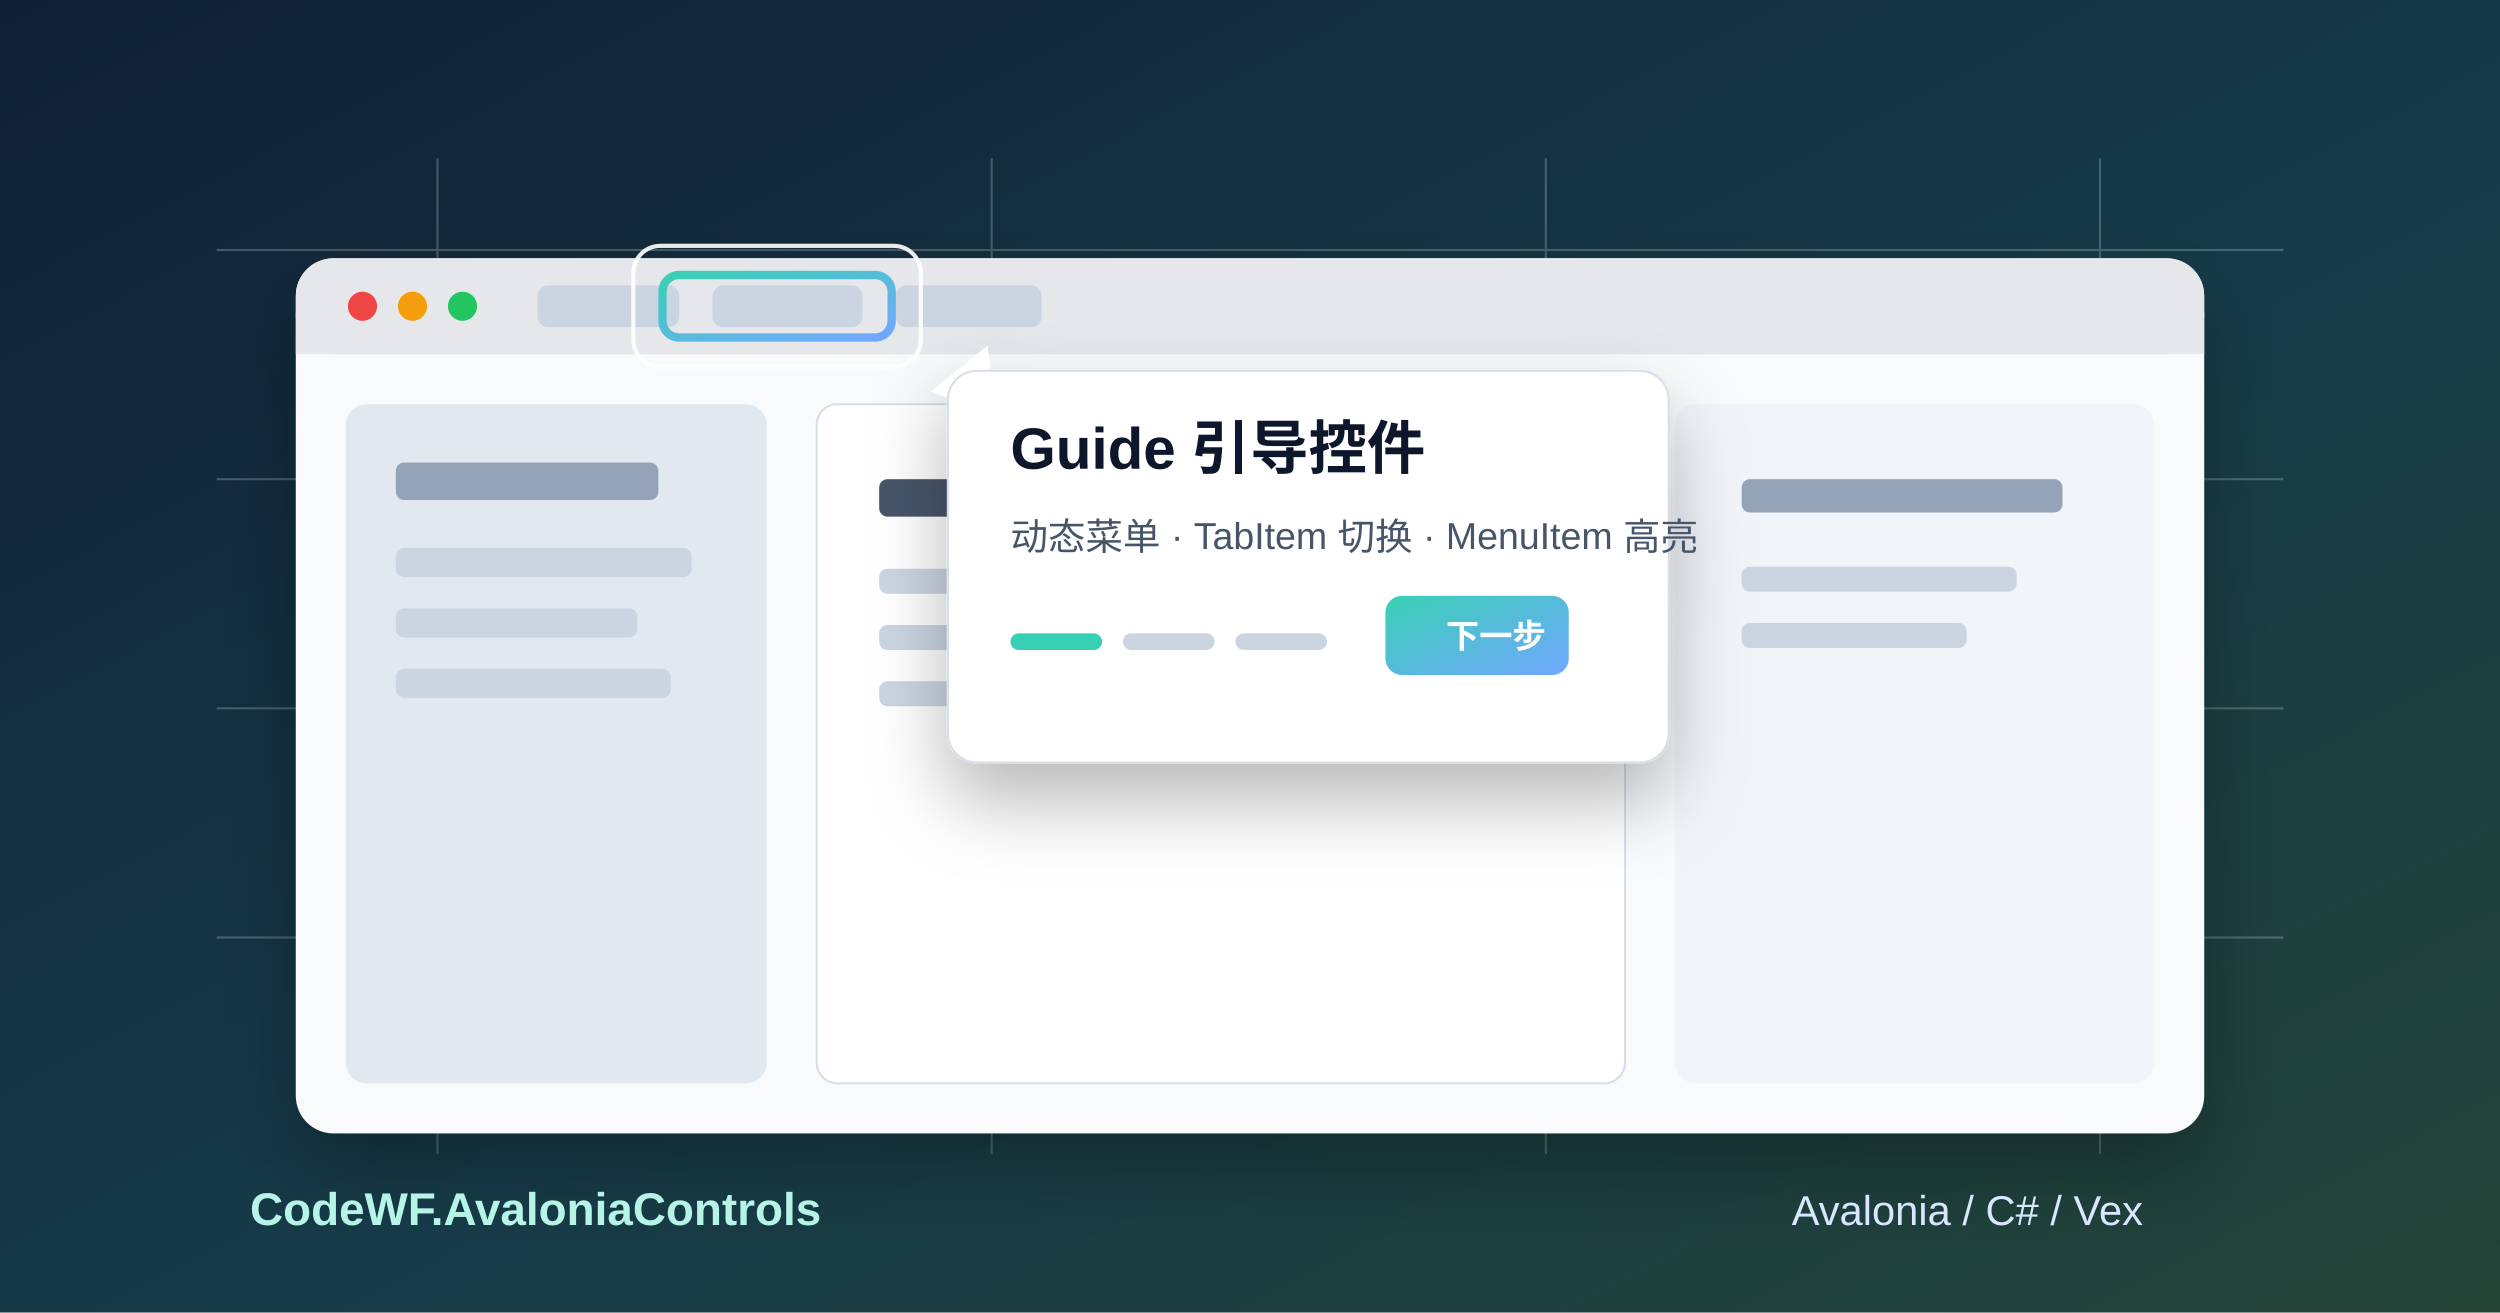
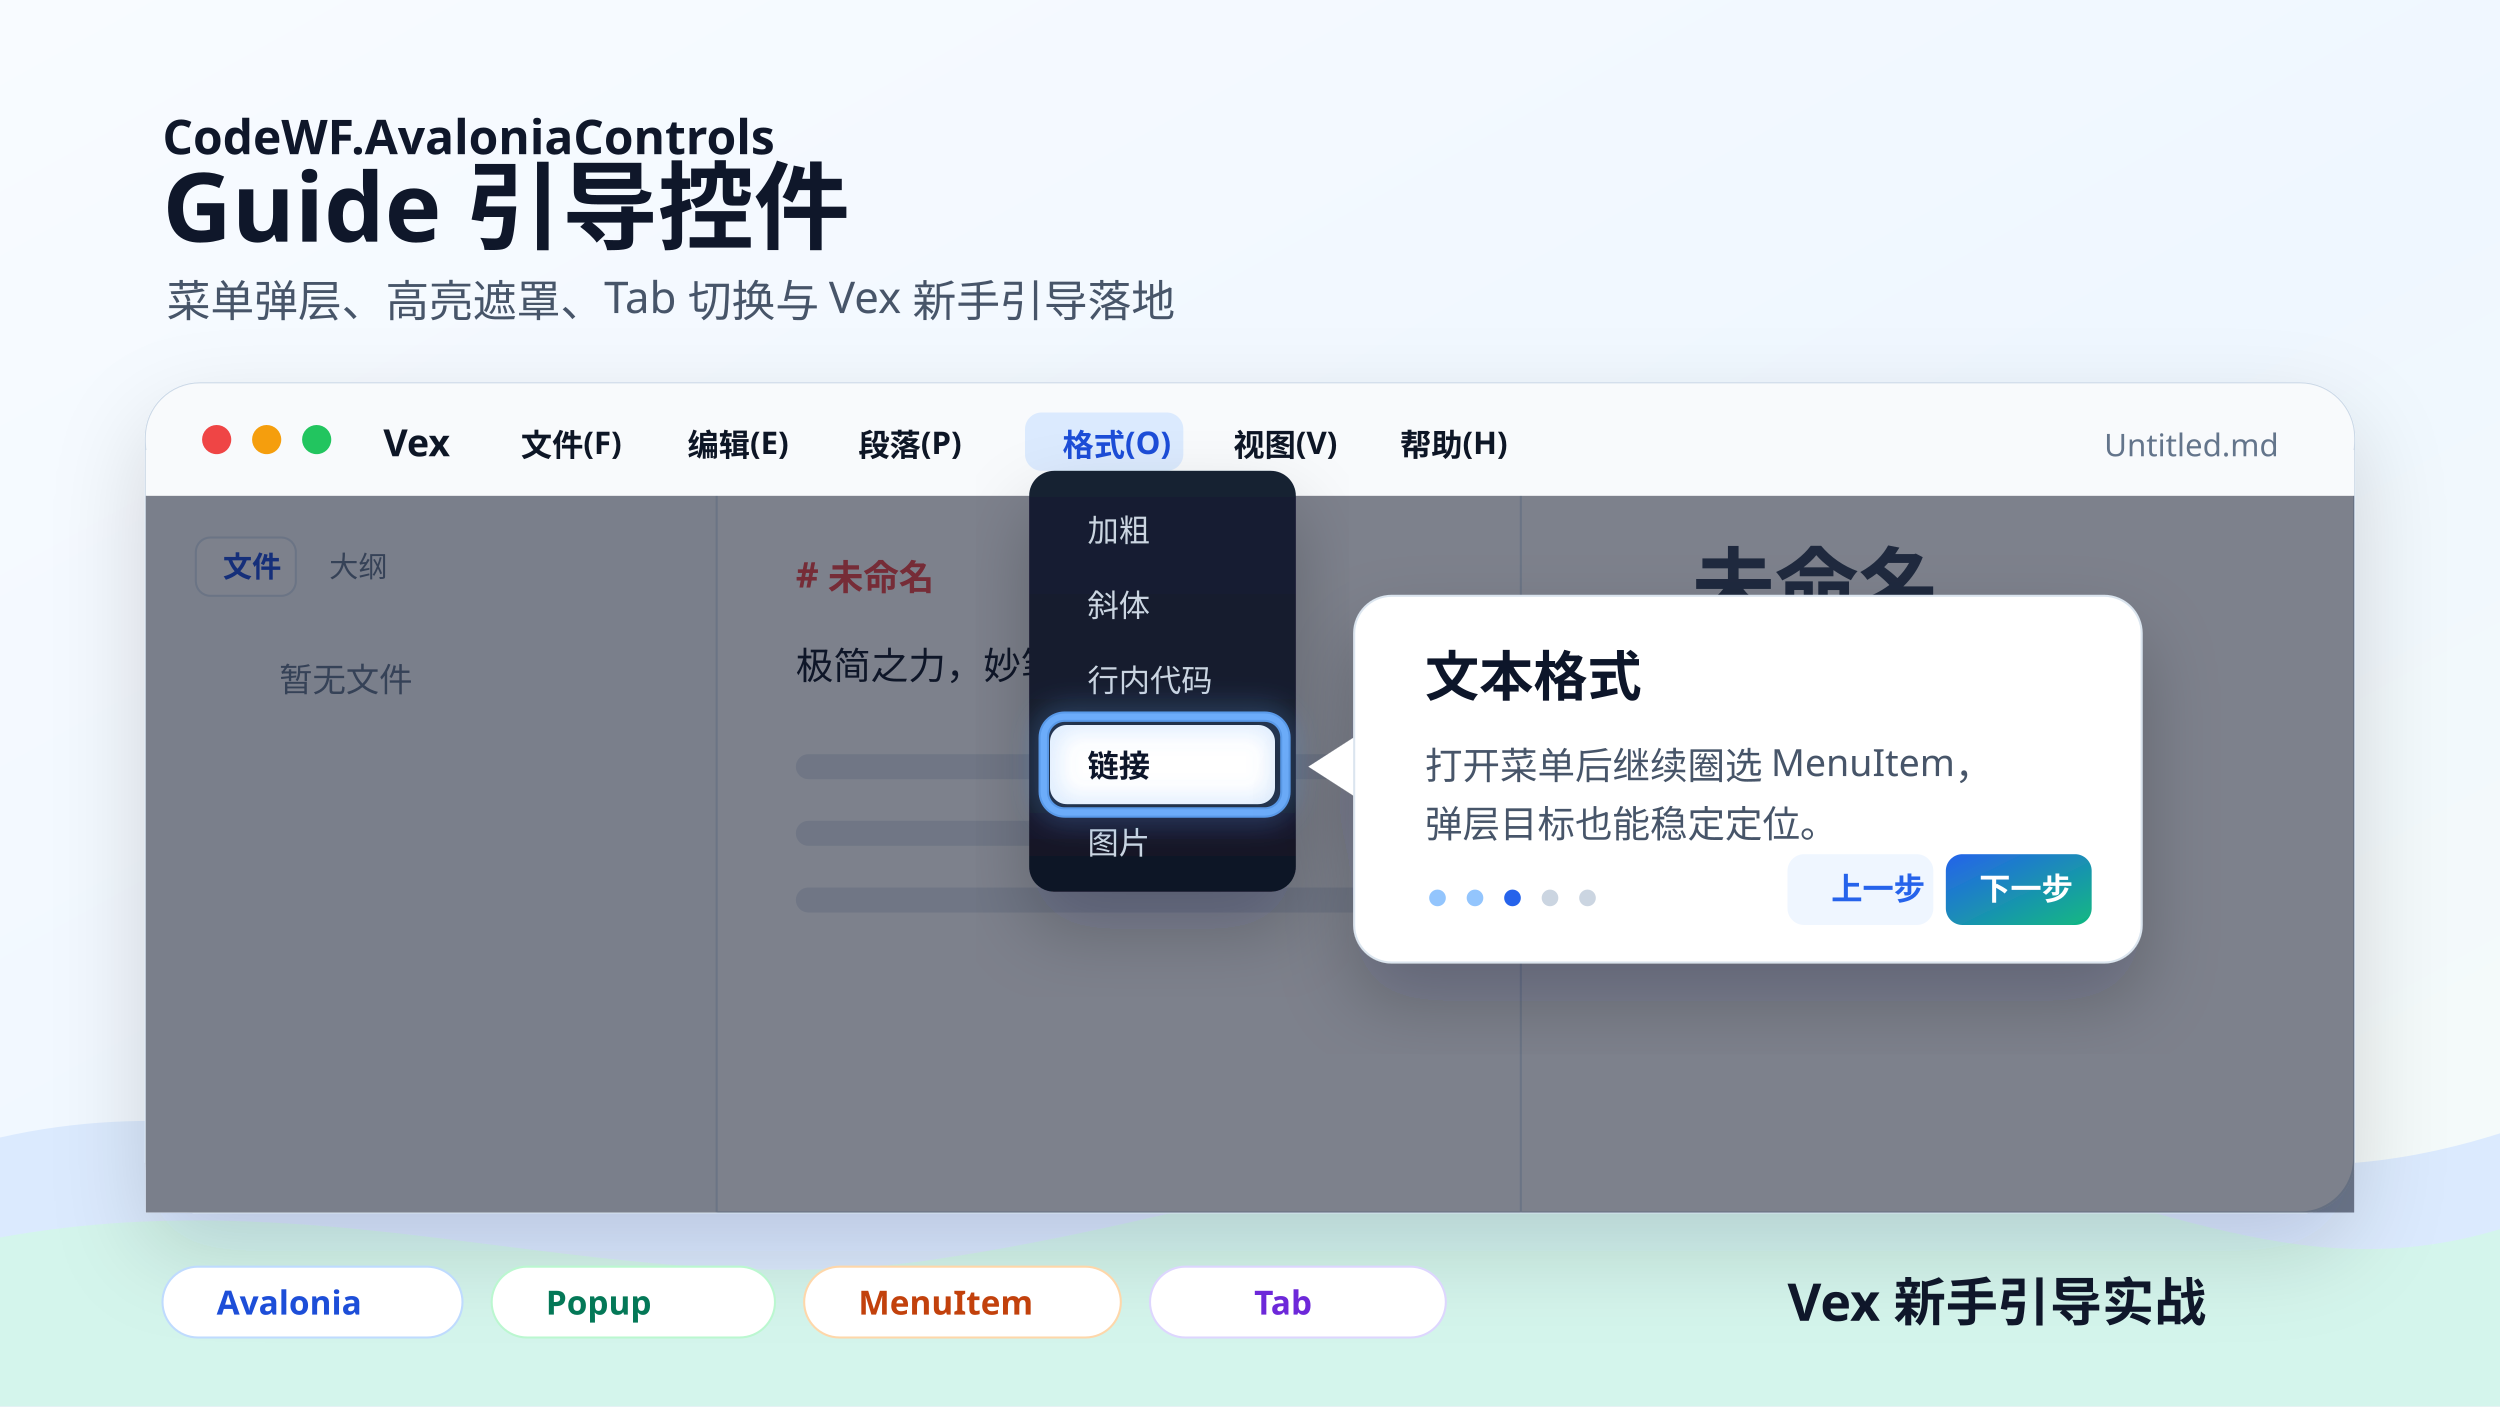
- <svg xmlns="http://www.w3.org/2000/svg" width="1200" height="630" viewBox="0 0 1200 630" role="img" aria-labelledby="title desc">
+ <svg xmlns="http://www.w3.org/2000/svg" width="1200" height="675" viewBox="0 0 1200 675" role="img" aria-labelledby="title desc">
  <defs>
    <linearGradient id="bg" x1="0" y1="0" x2="1" y2="1">
-       <stop offset="0" stop-color="#102033" />
-       <stop offset="0.55" stop-color="#163B48" />
-       <stop offset="1" stop-color="#234336" />
+       <stop offset="0" stop-color="#f8fbff" />
+       <stop offset="0.55" stop-color="#eff7ff" />
+       <stop offset="1" stop-color="#f6fbf8" />
    </linearGradient>
    <linearGradient id="accent" x1="0" y1="0" x2="1" y2="1">
-       <stop offset="0" stop-color="#39D0B4" />
-       <stop offset="1" stop-color="#72A7FF" />
+       <stop offset="0" stop-color="#2563eb" />
+       <stop offset="1" stop-color="#10b981" />
    </linearGradient>
-     <filter id="shadow" x="-20%" y="-20%" width="140%" height="150%">
-       <feDropShadow dx="0" dy="18" stdDeviation="18" flood-color="#000000" flood-opacity="0.28" />
+     <linearGradient id="menuPanel" x1="0" y1="0" x2="0" y2="1">
+       <stop offset="0" stop-color="#172033" />
+       <stop offset="1" stop-color="#111827" />
+     </linearGradient>
+     <filter id="softShadow" x="-12%" y="-18%" width="124%" height="136%">
+       <feDropShadow dx="0" dy="18" stdDeviation="22" flood-color="#0f172a" flood-opacity="0.15" />
+     </filter>
+     <filter id="cardShadow" x="-20%" y="-25%" width="140%" height="150%">
+       <feDropShadow dx="0" dy="18" stdDeviation="18" flood-color="#0f172a" flood-opacity="0.22" />
+     </filter>
+     <filter id="glow" x="-40%" y="-60%" width="180%" height="220%">
+       <feDropShadow dx="0" dy="0" stdDeviation="7" flood-color="#60a5fa" flood-opacity="0.65" />
    </filter>
  </defs>
-   <rect width="1200" height="630" fill="url(#bg)" />
-   <g opacity="0.22">
-     <path d="M104 120H1096" stroke="#FFFFFF" stroke-width="1" />
-     <path d="M104 230H1096" stroke="#FFFFFF" stroke-width="1" />
-     <path d="M104 340H1096" stroke="#FFFFFF" stroke-width="1" />
-     <path d="M104 450H1096" stroke="#FFFFFF" stroke-width="1" />
-     <path d="M210 76V554" stroke="#FFFFFF" stroke-width="1" />
-     <path d="M476 76V554" stroke="#FFFFFF" stroke-width="1" />
-     <path d="M742 76V554" stroke="#FFFFFF" stroke-width="1" />
-     <path d="M1008 76V554" stroke="#FFFFFF" stroke-width="1" />
+   <rect width="1200" height="675" fill="url(#bg)" />
+   <path d="M0 546 C150 512 256 600 420 566 C584 532 650 456 804 480 C966 506 1042 594 1200 544 L1200 675 L0 675 Z" fill="#dbeafe" />
+   <path d="M0 594 C164 564 300 628 452 604 C612 580 738 520 898 548 C1030 572 1100 620 1200 590 L1200 675 L0 675 Z" fill="#d1fae5" opacity="0.72" />
+   <text x="78" y="74" font-family="Segoe UI, Microsoft YaHei UI, sans-serif" font-size="23" font-weight="800" fill="#0f172a">CodeWF.AvaloniaControls</text>
+   <text x="78" y="116" font-family="Segoe UI, Microsoft YaHei UI, sans-serif" font-size="46" font-weight="800" fill="#0f172a">Guide 引导控件</text>
+   <text x="80" y="152" font-family="Segoe UI, Microsoft YaHei UI, sans-serif" font-size="21" fill="#475569">菜单弹层、高亮遮罩、Tab 切换与 Vex 新手引导落地</text>
+   <g filter="url(#softShadow)">
+     <rect x="70" y="184" width="1060" height="398" rx="26" fill="#ffffff" stroke="#cbd8e6" />
+     <rect x="70" y="184" width="1060" height="54" rx="26" fill="#f8fafc" />
+     <rect x="70" y="216" width="1060" height="22" fill="#f8fafc" />
+     <circle cx="104" cy="211" r="7" fill="#ef4444" />
+     <circle cx="128" cy="211" r="7" fill="#f59e0b" />
+     <circle cx="152" cy="211" r="7" fill="#22c55e" />
+     <text x="184" y="219" font-family="Segoe UI, Microsoft YaHei UI, sans-serif" font-size="18" font-weight="700" fill="#111827">Vex</text>
+     <text x="250" y="219" font-family="Segoe UI, Microsoft YaHei UI, sans-serif" font-size="15" font-weight="700" fill="#111827">文件(F)</text>
+     <text x="330" y="219" font-family="Segoe UI, Microsoft YaHei UI, sans-serif" font-size="15" font-weight="700" fill="#111827">编辑(E)</text>
+     <text x="412" y="219" font-family="Segoe UI, Microsoft YaHei UI, sans-serif" font-size="15" font-weight="700" fill="#111827">段落(P)</text>
+     <rect x="492" y="198" width="76" height="28" rx="8" fill="#dbeafe" />
+     <text x="510" y="219" font-family="Segoe UI, Microsoft YaHei UI, sans-serif" font-size="15" font-weight="800" fill="#1d4ed8">格式(O)</text>
+     <text x="592" y="219" font-family="Segoe UI, Microsoft YaHei UI, sans-serif" font-size="15" font-weight="700" fill="#111827">视图(V)</text>
+     <text x="672" y="219" font-family="Segoe UI, Microsoft YaHei UI, sans-serif" font-size="15" font-weight="700" fill="#111827">帮助(H)</text>
+     <text x="1010" y="219" font-family="Segoe UI, Microsoft YaHei UI, sans-serif" font-size="15" fill="#64748b">Untitled.md</text>
+     <rect x="70" y="238" width="274" height="344" fill="#f8fafc" />
+     <line x1="344" y1="238" x2="344" y2="582" stroke="#d8e3ef" />
+     <line x1="730" y1="238" x2="730" y2="582" stroke="#d8e3ef" />
+     <rect x="94" y="258" width="48" height="28" rx="7" fill="#ffffff" stroke="#d8e3ef" />
+     <text x="107" y="277" font-family="Segoe UI, Microsoft YaHei UI, sans-serif" font-size="14" font-weight="800" fill="#1d4ed8">文件</text>
+     <text x="158" y="277" font-family="Segoe UI, Microsoft YaHei UI, sans-serif" font-size="14" fill="#64748b">大纲</text>
+     <text x="166" y="332" text-anchor="middle" font-family="Segoe UI, Microsoft YaHei UI, sans-serif" font-size="16" fill="#64748b">暂无文件</text>
+     <text x="382" y="282" font-family="Segoe UI, Microsoft YaHei UI, sans-serif" font-size="17" font-weight="800" fill="#ef4444"># 未命名</text>
+     <text x="382" y="326" font-family="Segoe UI, Microsoft YaHei UI, sans-serif" font-size="18" fill="#111827">极简之力，妙笔成章。</text>
+     <rect x="382" y="362" width="286" height="12" rx="6" fill="#e2e8f0" />
+     <rect x="382" y="394" width="236" height="12" rx="6" fill="#e2e8f0" />
+     <rect x="382" y="426" width="304" height="12" rx="6" fill="#e2e8f0" />
+     <text x="872" y="296" text-anchor="middle" font-family="Segoe UI, Microsoft YaHei UI, sans-serif" font-size="40" font-weight="800" fill="#334155">未命名</text>
+     <text x="872" y="342" text-anchor="middle" font-family="Segoe UI, Microsoft YaHei UI, sans-serif" font-size="19" fill="#334155">极简之力，妙笔成章。</text>
+     <rect x="776" y="386" width="190" height="12" rx="6" fill="#e2e8f0" />
+     <rect x="776" y="418" width="246" height="12" rx="6" fill="#e2e8f0" />
+     <rect x="776" y="450" width="210" height="12" rx="6" fill="#e2e8f0" />
  </g>
-   <g filter="url(#shadow)">
-     <rect x="142" y="124" width="916" height="420" rx="18" fill="#F8FAFC" />
-     <rect x="142" y="124" width="916" height="46" rx="18" fill="#E5E7EB" />
-     <rect x="142" y="150" width="916" height="20" fill="#E5E7EB" />
-     <circle cx="174" cy="147" r="7" fill="#EF4444" />
-     <circle cx="198" cy="147" r="7" fill="#F59E0B" />
-     <circle cx="222" cy="147" r="7" fill="#22C55E" />
-     <rect x="258" y="137" width="68" height="20" rx="5" fill="#CBD5E1" />
-     <rect x="342" y="137" width="72" height="20" rx="5" fill="#CBD5E1" />
-     <rect x="430" y="137" width="70" height="20" rx="5" fill="#CBD5E1" />
-     <rect x="166" y="194" width="202" height="326" rx="10" fill="#E2E8F0" />
-     <rect x="392" y="194" width="388" height="326" rx="10" fill="#FFFFFF" stroke="#D7DEE8" />
-     <rect x="804" y="194" width="230" height="326" rx="10" fill="#F1F5F9" />
-     <rect x="190" y="222" width="126" height="18" rx="4" fill="#94A3B8" />
-     <rect x="190" y="263" width="142" height="14" rx="4" fill="#CBD5E1" />
-     <rect x="190" y="292" width="116" height="14" rx="4" fill="#CBD5E1" />
-     <rect x="190" y="321" width="132" height="14" rx="4" fill="#CBD5E1" />
-     <rect x="422" y="230" width="210" height="18" rx="4" fill="#475569" />
-     <rect x="422" y="273" width="300" height="12" rx="4" fill="#CBD5E1" />
-     <rect x="422" y="300" width="260" height="12" rx="4" fill="#CBD5E1" />
-     <rect x="422" y="327" width="318" height="12" rx="4" fill="#CBD5E1" />
-     <rect x="836" y="230" width="154" height="16" rx="4" fill="#94A3B8" />
-     <rect x="836" y="272" width="132" height="12" rx="4" fill="#CBD5E1" />
-     <rect x="836" y="299" width="108" height="12" rx="4" fill="#CBD5E1" />
+   <rect x="70" y="238" width="1060" height="344" fill="#0f172a" opacity="0.54" />
+   <g filter="url(#cardShadow)">
+     <rect x="494" y="226" width="128" height="202" rx="12" fill="url(#menuPanel)" />
+     <text x="522" y="260" font-family="Segoe UI, Microsoft YaHei UI, sans-serif" font-size="15" fill="#cbd5e1">加粗</text>
+     <text x="522" y="296" font-family="Segoe UI, Microsoft YaHei UI, sans-serif" font-size="15" fill="#cbd5e1">斜体</text>
+     <text x="522" y="332" font-family="Segoe UI, Microsoft YaHei UI, sans-serif" font-size="15" fill="#cbd5e1">行内代码</text>
+     <rect x="504" y="348" width="108" height="38" rx="8" fill="#ffffff" />
+     <text x="522" y="373" font-family="Segoe UI, Microsoft YaHei UI, sans-serif" font-size="15" font-weight="800" fill="#0f172a">链接</text>
+     <text x="522" y="410" font-family="Segoe UI, Microsoft YaHei UI, sans-serif" font-size="15" fill="#cbd5e1">图片</text>
  </g>
-   <rect x="318" y="132" width="110" height="30" rx="8" fill="none" stroke="url(#accent)" stroke-width="4" />
-   <rect x="304" y="118" width="138" height="58" rx="13" fill="none" stroke="#FFFFFF" stroke-width="2" stroke-opacity="0.9" />
-   <g filter="url(#shadow)">
-     <path d="M447 188L474 166L478 199Z" fill="#FFFFFF" />
-     <rect x="455" y="178" width="346" height="188" rx="14" fill="#FFFFFF" />
-     <rect x="455" y="178" width="346" height="188" rx="14" fill="none" stroke="#D7DEE8" />
-     <text x="485" y="225" fill="#0F172A" font-family="Segoe UI, Arial, sans-serif" font-size="28" font-weight="700">Guide 引导控件</text>
-     <text x="485" y="264" fill="#475569" font-family="Segoe UI, Arial, sans-serif" font-size="18">动态菜单 · TabItem 切换 · MenuItem 高亮</text>
-     <rect x="485" y="304" width="44" height="8" rx="4" fill="#39D0B4" />
-     <rect x="539" y="304" width="44" height="8" rx="4" fill="#CBD5E1" />
-     <rect x="593" y="304" width="44" height="8" rx="4" fill="#CBD5E1" />
-     <rect x="665" y="286" width="88" height="38" rx="8" fill="url(#accent)" />
-     <text x="694" y="311" fill="#FFFFFF" font-family="Segoe UI, Arial, sans-serif" font-size="16" font-weight="700">下一步</text>
+   <rect x="501" y="344" width="116" height="46" rx="10" fill="none" stroke="#ffffff" stroke-width="3" />
+   <rect x="501" y="344" width="116" height="46" rx="10" fill="none" stroke="#60a5fa" stroke-width="5" opacity="0.92" filter="url(#glow)" />
+   <g filter="url(#cardShadow)">
+     <path d="M628 368 L656 350 L656 386 Z" fill="#ffffff" />
+     <rect x="650" y="286" width="378" height="176" rx="18" fill="#ffffff" stroke="#dbe5ef" />
+     <text x="684" y="334" font-family="Segoe UI, Microsoft YaHei UI, sans-serif" font-size="26" font-weight="800" fill="#0f172a">文本格式</text>
+     <text x="684" y="374" font-family="Segoe UI, Microsoft YaHei UI, sans-serif" font-size="18" fill="#475569">打开菜单后继续圈选 MenuItem，</text>
+     <text x="684" y="402" font-family="Segoe UI, Microsoft YaHei UI, sans-serif" font-size="18" fill="#475569">弹层目标也能稳定定位。</text>
+     <circle cx="690" cy="431" r="4" fill="#93c5fd" />
+     <circle cx="708" cy="431" r="4" fill="#93c5fd" />
+     <circle cx="726" cy="431" r="4" fill="#2563eb" />
+     <circle cx="744" cy="431" r="4" fill="#cbd5e1" />
+     <circle cx="762" cy="431" r="4" fill="#cbd5e1" />
+     <rect x="858" y="410" width="70" height="34" rx="8" fill="#eff6ff" />
+     <text x="879" y="432" font-family="Segoe UI, Microsoft YaHei UI, sans-serif" font-size="15" font-weight="800" fill="#2563eb">上一步</text>
+     <rect x="934" y="410" width="70" height="34" rx="8" fill="url(#accent)" />
+     <text x="950" y="432" font-family="Segoe UI, Microsoft YaHei UI, sans-serif" font-size="15" font-weight="800" fill="#ffffff">下一步</text>
  </g>
-   <text x="120" y="588" fill="#B7F4E8" font-family="Segoe UI, Arial, sans-serif" font-size="22" font-weight="700">CodeWF.AvaloniaControls</text>
-   <text x="860" y="588" fill="#D8E7FF" font-family="Segoe UI, Arial, sans-serif" font-size="20">Avalonia / C# / Vex</text>
+   <g>
+     <rect x="78" y="608" width="144" height="34" rx="17" fill="#ffffff" stroke="#bfdbfe" />
+     <text x="104" y="631" font-family="Segoe UI, Microsoft YaHei UI, sans-serif" font-size="16" font-weight="800" fill="#1d4ed8">Avalonia</text>
+     <rect x="236" y="608" width="136" height="34" rx="17" fill="#ffffff" stroke="#bbf7d0" />
+     <text x="262" y="631" font-family="Segoe UI, Microsoft YaHei UI, sans-serif" font-size="16" font-weight="800" fill="#047857">Popup</text>
+     <rect x="386" y="608" width="152" height="34" rx="17" fill="#ffffff" stroke="#fed7aa" />
+     <text x="412" y="631" font-family="Segoe UI, Microsoft YaHei UI, sans-serif" font-size="16" font-weight="800" fill="#c2410c">MenuItem</text>
+     <rect x="552" y="608" width="142" height="34" rx="17" fill="#ffffff" stroke="#ddd6fe" />
+     <text x="602" y="631" font-family="Segoe UI, Microsoft YaHei UI, sans-serif" font-size="16" font-weight="800" fill="#6d28d9">Tab</text>
+     <text x="858" y="634" font-family="Segoe UI, Microsoft YaHei UI, sans-serif" font-size="25" font-weight="800" fill="#0f172a">Vex 新手引导实战</text>
+   </g>
</svg>
